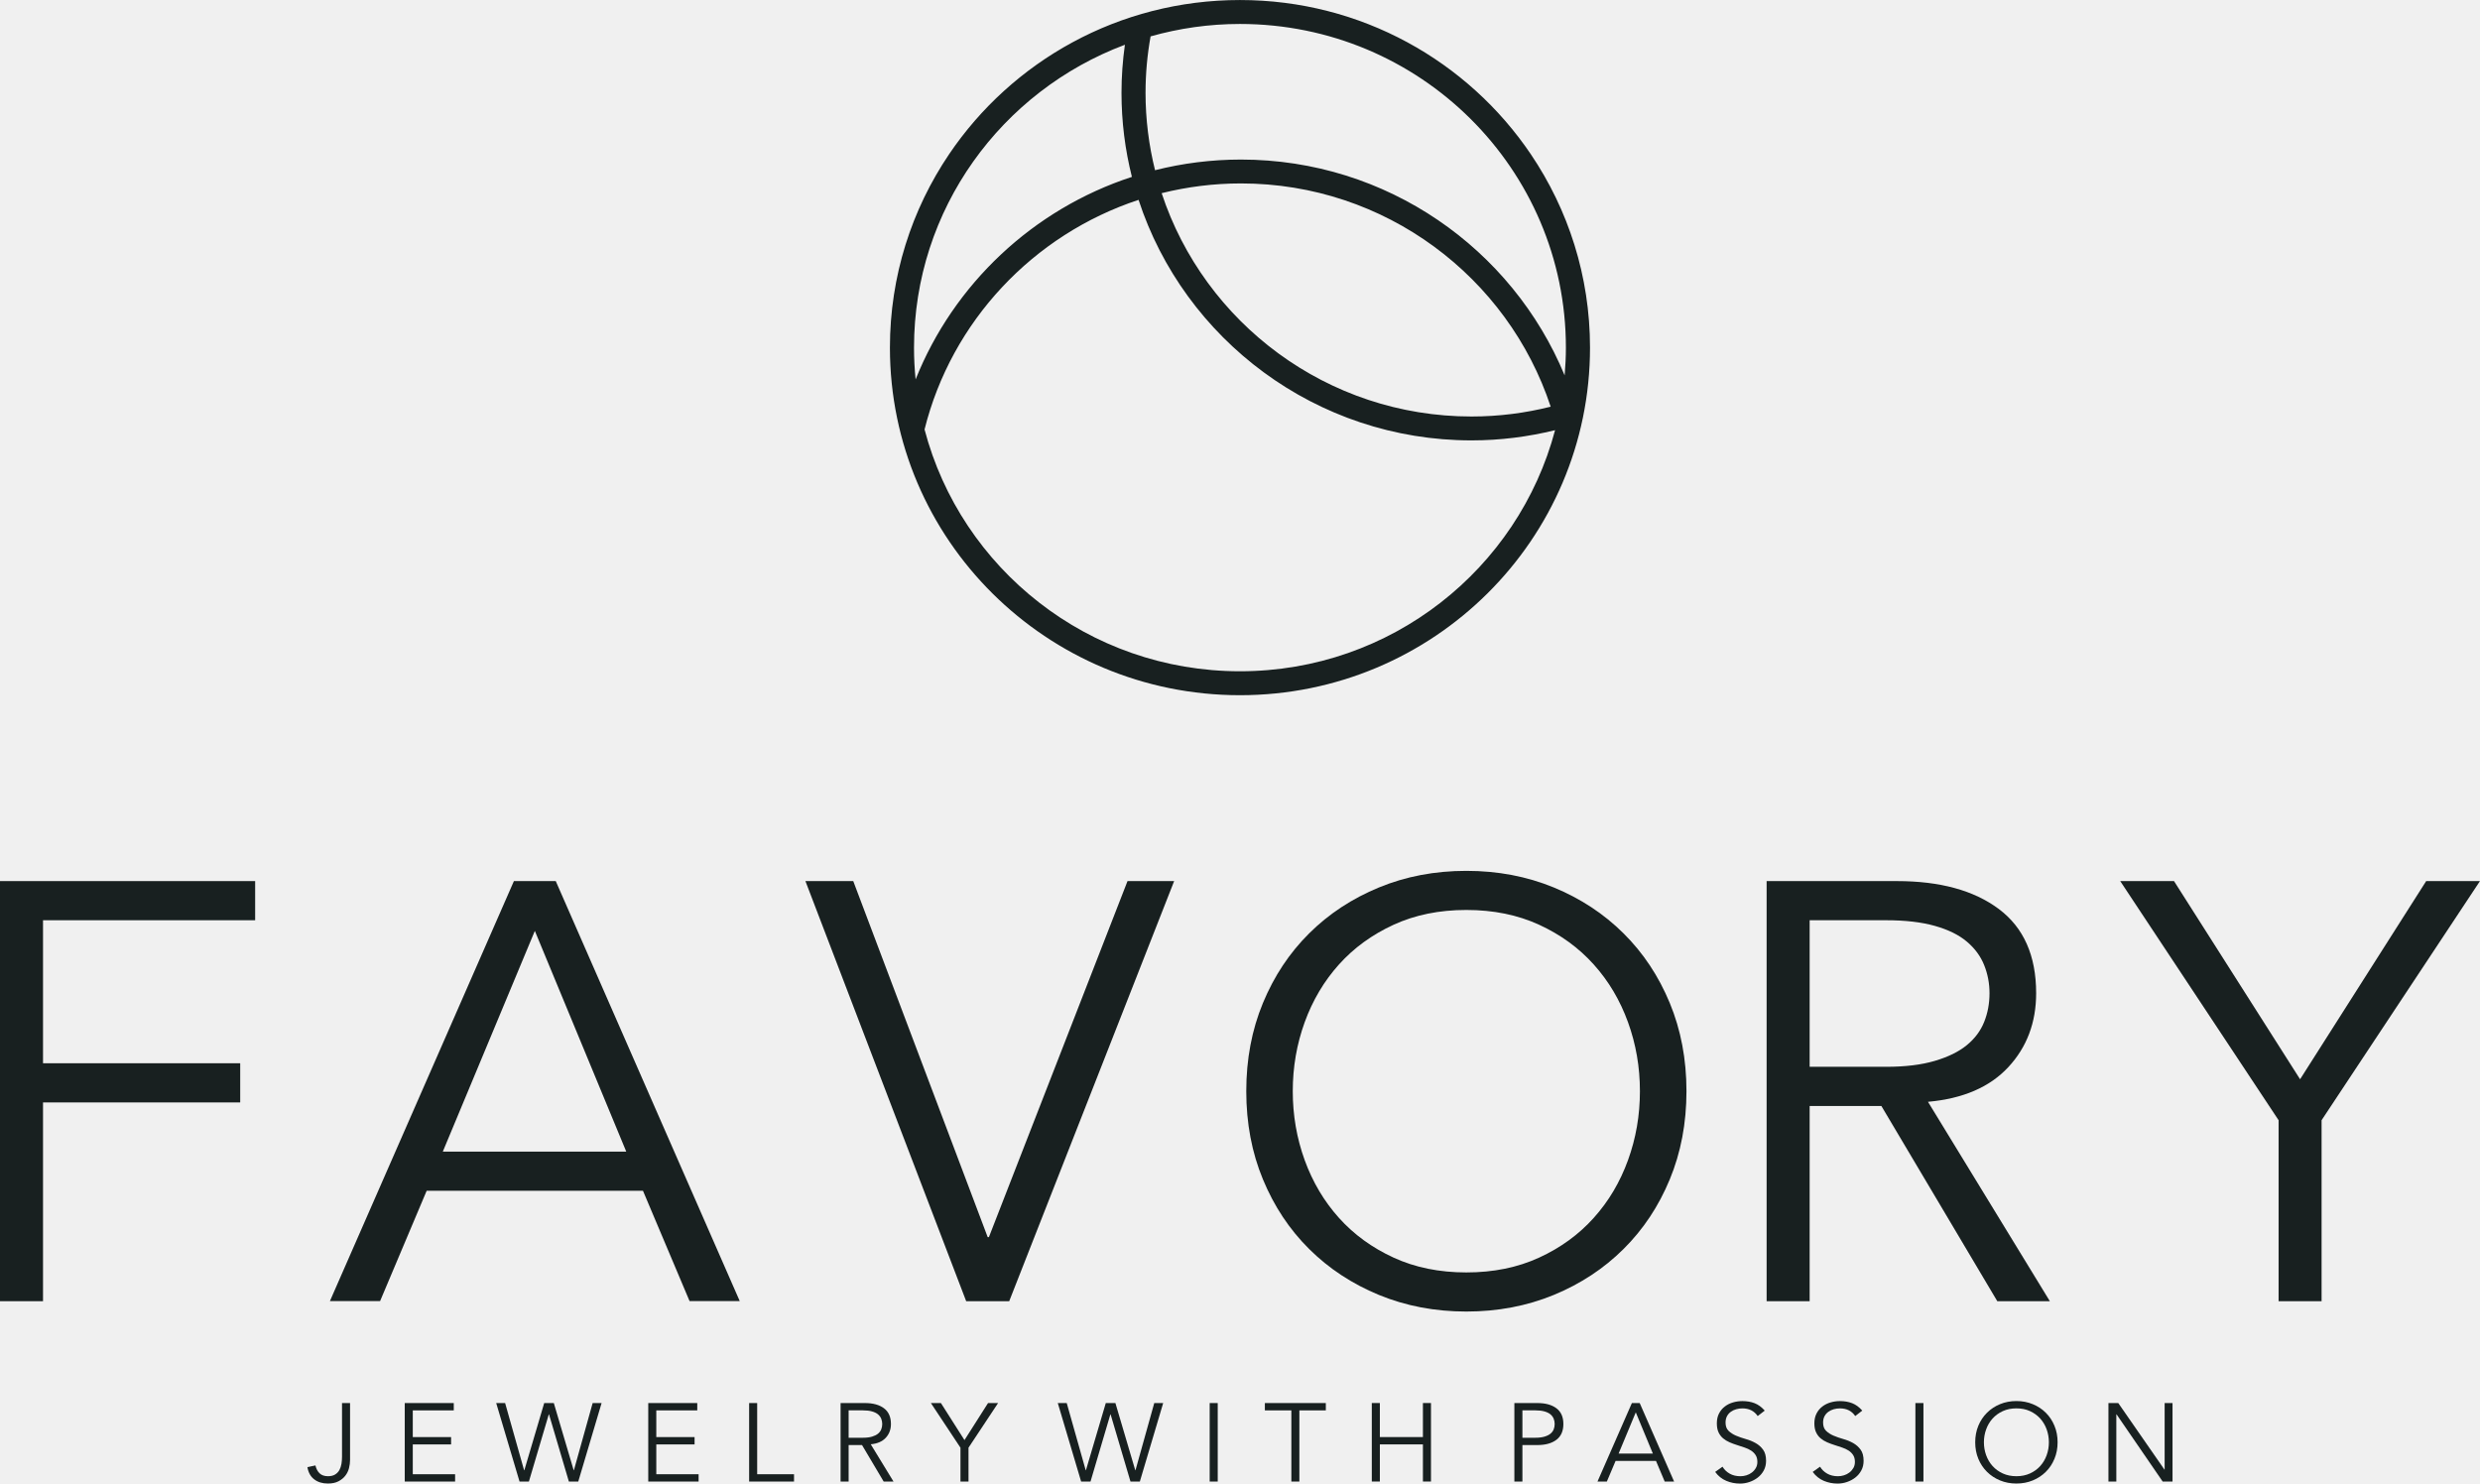
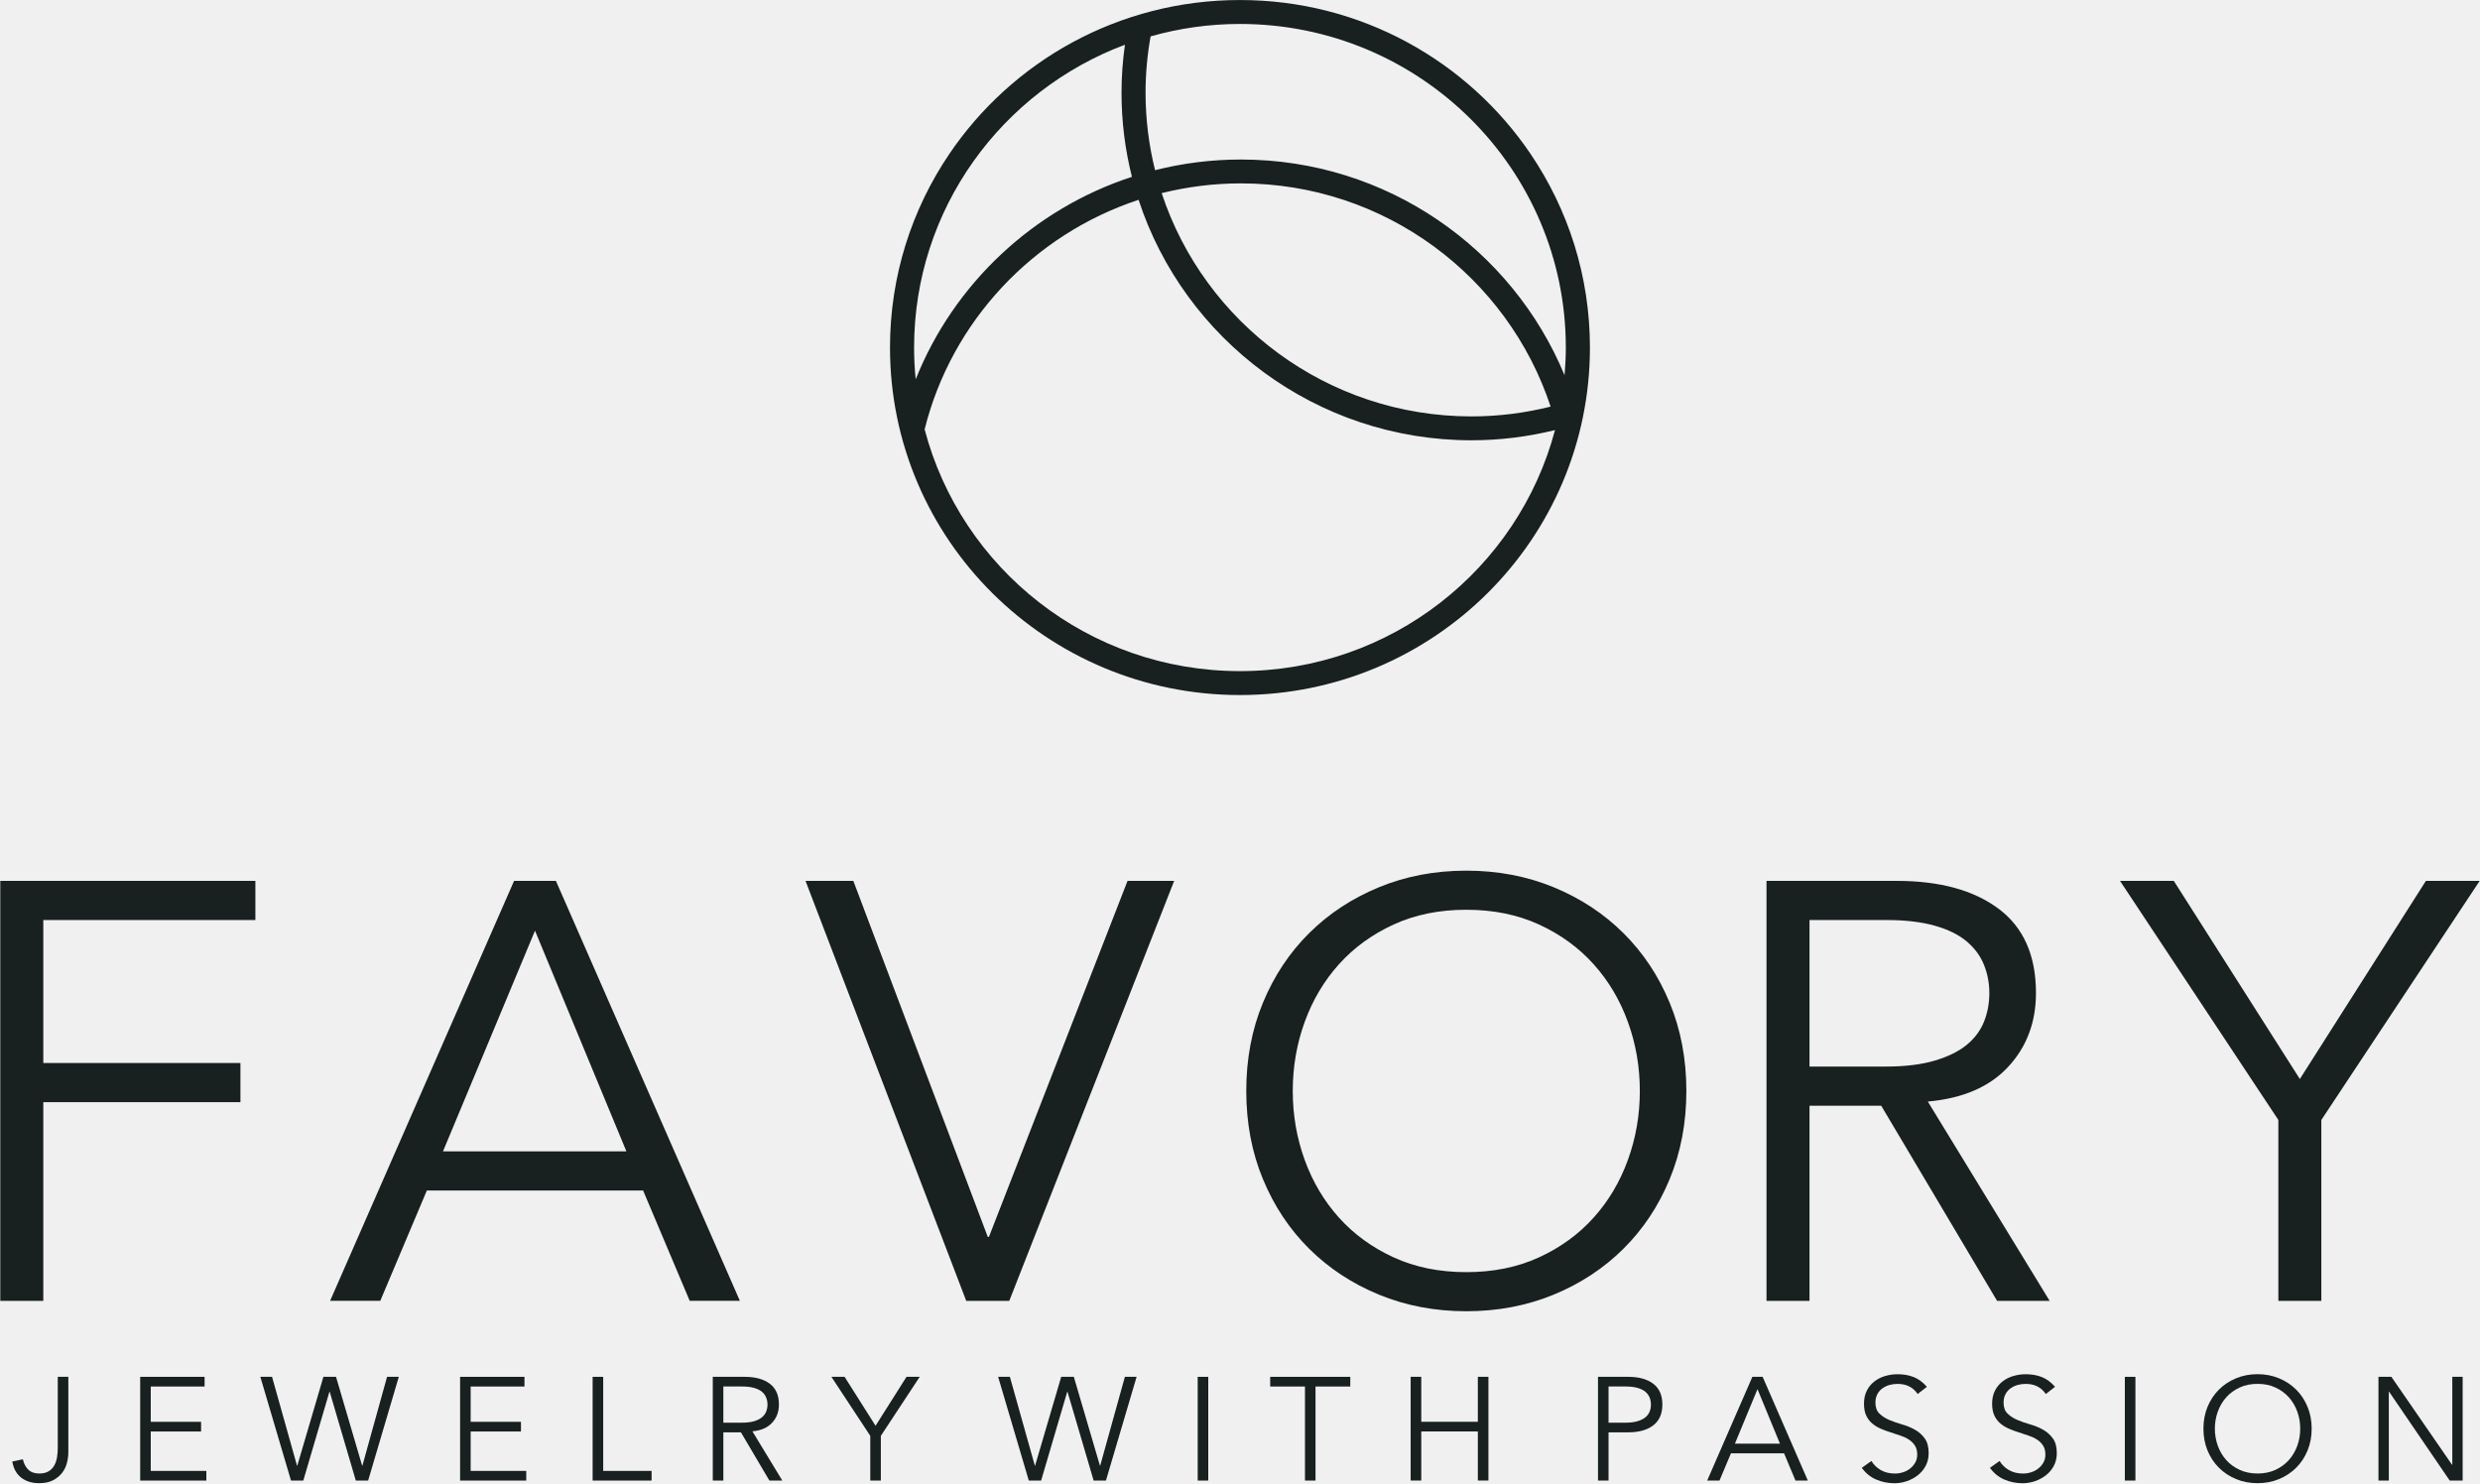
- <svg xmlns="http://www.w3.org/2000/svg" width="112" height="67" viewBox="0 0 112 67" fill="none">
+ <svg xmlns="http://www.w3.org/2000/svg" width="130" height="77.75" viewBox="0 0 112 67" fill="none">
  <g clip-path="url(#clip0_246_2190)">
    <path d="M41.754 19.395C42.969 14.515 46.659 10.595 51.419 9.026C53.477 15.323 59.438 19.889 66.456 19.889C67.758 19.889 69.019 19.725 70.229 19.428C68.568 25.694 62.829 30.316 55.998 30.316C49.154 30.316 43.403 25.678 41.754 19.395ZM41.278 15.699C41.278 9.443 45.237 4.107 50.802 2.021C50.702 2.731 50.648 3.454 50.648 4.191C50.648 5.5 50.812 6.772 51.118 7.988C46.659 9.445 43.071 12.825 41.35 17.135C41.303 16.662 41.278 16.184 41.278 15.699ZM55.998 1.082C64.128 1.082 70.718 7.627 70.718 15.699C70.718 16.121 70.696 16.539 70.661 16.952C68.296 11.24 62.638 7.206 56.042 7.206C54.704 7.206 53.405 7.374 52.163 7.687C51.885 6.566 51.734 5.396 51.734 4.191C51.734 3.322 51.813 2.47 51.962 1.643C53.245 1.28 54.597 1.082 55.998 1.082ZM66.456 18.81C59.931 18.81 54.388 14.573 52.462 8.724C53.609 8.439 54.807 8.284 56.042 8.284C62.565 8.284 68.103 12.521 70.031 18.367C68.885 18.654 67.689 18.81 66.456 18.81ZM71.807 15.699C71.807 12.466 70.821 9.462 69.134 6.965C66.297 2.766 61.473 0.001 55.998 0.001C50.523 0.001 45.699 2.766 42.862 6.965C41.175 9.462 40.19 12.466 40.19 15.699C40.19 24.369 47.267 31.397 55.998 31.397C64.729 31.397 71.807 24.369 71.807 15.699Z" fill="#182020" />
    <path d="M104.846 58.765H102.904V50.591L95.752 39.792H98.181L103.875 48.742L109.569 39.792H111.998L104.846 50.591V58.765Z" fill="#182020" />
    <path d="M1.943 58.765H-0.001V39.792H11.523V41.56H1.943V48.019H10.848V49.788H1.943V58.765Z" fill="#182020" />
    <path d="M19.998 52.009H28.282L24.154 42.041L19.998 52.009ZM17.165 58.761H14.899L23.209 39.791H25.098L33.408 58.761H31.142L29.037 53.777H19.269L17.165 58.761Z" fill="#182020" />
    <path d="M44.605 55.871H44.66L50.92 39.792H53.026L45.577 58.765H43.634L36.374 39.792H38.534L44.605 55.871Z" fill="#182020" />
    <path d="M74.061 49.281C74.061 48.193 73.882 47.154 73.522 46.164C73.163 45.174 72.647 44.305 71.973 43.556C71.3 42.807 70.479 42.21 69.509 41.764C68.539 41.319 67.444 41.096 66.222 41.096C65.001 41.096 63.906 41.319 62.936 41.764C61.966 42.21 61.145 42.807 60.471 43.556C59.798 44.305 59.282 45.174 58.922 46.164C58.563 47.154 58.383 48.193 58.383 49.281C58.383 50.369 58.563 51.407 58.922 52.397C59.282 53.387 59.798 54.256 60.471 55.005C61.145 55.754 61.966 56.352 62.936 56.797C63.906 57.243 65.001 57.466 66.222 57.466C67.444 57.466 68.539 57.243 69.509 56.797C70.479 56.352 71.3 55.754 71.973 55.005C72.647 54.256 73.163 53.387 73.522 52.397C73.882 51.407 74.061 50.369 74.061 49.281ZM76.163 49.281C76.163 50.725 75.91 52.054 75.408 53.266C74.906 54.479 74.21 55.527 73.32 56.409C72.432 57.292 71.381 57.983 70.169 58.483C68.956 58.981 67.641 59.232 66.222 59.232C64.803 59.232 63.488 58.981 62.277 58.483C61.063 57.983 60.014 57.292 59.124 56.409C58.235 55.527 57.539 54.479 57.037 53.266C56.534 52.054 56.283 50.725 56.283 49.281C56.283 47.836 56.534 46.508 57.037 45.295C57.539 44.082 58.235 43.035 59.124 42.152C60.014 41.269 61.063 40.579 62.277 40.079C63.488 39.58 64.803 39.33 66.222 39.33C67.641 39.33 68.956 39.58 70.169 40.079C71.381 40.579 72.432 41.269 73.32 42.152C74.21 43.035 74.906 44.082 75.408 45.295C75.91 46.508 76.163 47.836 76.163 49.281Z" fill="#182020" />
    <path d="M81.726 48.179H85.18C86.044 48.179 86.777 48.09 87.38 47.911C87.983 47.733 88.464 47.496 88.824 47.201C89.184 46.906 89.445 46.558 89.606 46.156C89.768 45.755 89.849 45.321 89.849 44.856C89.849 44.41 89.768 43.985 89.606 43.584C89.445 43.181 89.184 42.829 88.824 42.525C88.464 42.221 87.983 41.985 87.38 41.815C86.777 41.645 86.044 41.56 85.18 41.56H81.726V48.179ZM81.726 58.765H79.783V39.792H85.666C87.61 39.792 89.143 40.212 90.267 41.051C91.392 41.891 91.955 43.159 91.955 44.856C91.955 46.179 91.536 47.291 90.699 48.193C89.863 49.095 88.653 49.618 87.07 49.76L92.574 58.765H90.2L84.965 49.948H81.726V58.765Z" fill="#182020" />
-     <path d="M14.246 66.183C14.28 66.333 14.342 66.452 14.434 66.539C14.525 66.626 14.651 66.669 14.813 66.669C14.945 66.669 15.052 66.643 15.135 66.591C15.217 66.54 15.282 66.473 15.327 66.391C15.372 66.309 15.404 66.216 15.421 66.11C15.438 66.005 15.446 65.897 15.446 65.787V63.364H15.809V65.938C15.809 66.058 15.793 66.18 15.761 66.306C15.729 66.431 15.674 66.545 15.595 66.646C15.516 66.748 15.413 66.832 15.285 66.899C15.157 66.966 14.997 66.999 14.806 66.999C14.56 66.999 14.356 66.937 14.191 66.811C14.026 66.686 13.924 66.501 13.883 66.258L14.246 66.183Z" fill="#182020" />
-     <path d="M18.642 66.58H20.553V66.91H18.279V63.365H20.493V63.696H18.642V64.902H20.372V65.233H18.642V66.58Z" fill="#182020" />
-     <path d="M23.669 66.399H23.68L24.577 63.365H25.011L25.908 66.399H25.918L26.765 63.365H27.169L26.115 66.91H25.691L24.794 63.876H24.784L23.886 66.91H23.463L22.409 63.365H22.812L23.669 66.399Z" fill="#182020" />
-     <path d="M29.639 66.58H31.55V66.91H29.276V63.365H31.489V63.696H29.639V64.902H31.368V65.233H29.639V66.58Z" fill="#182020" />
-     <path d="M34.195 66.58H35.859V66.91H33.832V63.365H34.195V66.58Z" fill="#182020" />
-     <path d="M38.325 64.932H38.97C39.132 64.932 39.268 64.915 39.382 64.882C39.494 64.848 39.584 64.804 39.651 64.749C39.718 64.694 39.767 64.629 39.797 64.554C39.827 64.479 39.843 64.398 39.843 64.311C39.843 64.228 39.827 64.148 39.797 64.073C39.767 63.998 39.718 63.932 39.651 63.875C39.584 63.819 39.494 63.775 39.382 63.743C39.268 63.711 39.132 63.695 38.97 63.695H38.325V64.932ZM38.325 66.91H37.962V63.365H39.061C39.424 63.365 39.711 63.443 39.921 63.6C40.131 63.757 40.236 63.994 40.236 64.311C40.236 64.558 40.158 64.766 40.002 64.934C39.845 65.103 39.619 65.2 39.324 65.227L40.352 66.91H39.908L38.93 65.262H38.325V66.91Z" fill="#182020" />
-     <path d="M43.739 66.91H43.376V65.382L42.04 63.365H42.493L43.557 65.038L44.621 63.365H45.075L43.739 65.382V66.91Z" fill="#182020" />
-     <path d="M49.032 66.399H49.042L49.939 63.365H50.373L51.27 66.399H51.28L52.128 63.365H52.531L51.477 66.91H51.054L50.156 63.876H50.146L49.249 66.91H48.825L47.771 63.365H48.175L49.032 66.399Z" fill="#182020" />
-     <path d="M54.994 66.91H54.631V63.365H54.994V66.91Z" fill="#182020" />
-     <path d="M58.681 66.91H58.319V63.696H57.123V63.365H59.876V63.696H58.681V66.91Z" fill="#182020" />
-     <path d="M61.952 63.364H62.316V64.901H64.261V63.364H64.625V66.909H64.261V65.232H62.316V66.909H61.952V63.364Z" fill="#182020" />
-     <path d="M68.754 64.932H69.339C69.5 64.932 69.637 64.915 69.75 64.882C69.863 64.848 69.953 64.804 70.02 64.749C70.087 64.694 70.136 64.629 70.166 64.554C70.196 64.479 70.211 64.398 70.211 64.311C70.211 64.228 70.196 64.148 70.166 64.073C70.136 63.998 70.087 63.932 70.02 63.875C69.953 63.819 69.863 63.775 69.75 63.743C69.637 63.711 69.5 63.695 69.339 63.695H68.754V64.932ZM68.391 63.365H69.43C69.793 63.365 70.08 63.443 70.289 63.6C70.499 63.757 70.604 63.994 70.604 64.311C70.604 64.628 70.499 64.866 70.289 65.025C70.08 65.183 69.793 65.262 69.43 65.262H68.754V66.91H68.391V63.365Z" fill="#182020" />
-     <path d="M73.098 65.648H74.646L73.874 63.785L73.098 65.648ZM72.568 66.909H72.145L73.698 63.365H74.051L75.604 66.909H75.18L74.787 65.978H72.962L72.568 66.909Z" fill="#182020" />
-     <path d="M79.38 63.952C79.222 63.721 78.991 63.606 78.689 63.606C78.595 63.606 78.503 63.618 78.412 63.643C78.321 63.669 78.24 63.707 78.168 63.759C78.095 63.811 78.037 63.877 77.993 63.959C77.95 64.041 77.928 64.137 77.928 64.247C77.928 64.407 77.973 64.532 78.064 64.62C78.155 64.708 78.268 64.781 78.402 64.838C78.536 64.895 78.683 64.945 78.843 64.991C79.003 65.035 79.15 65.096 79.284 65.171C79.419 65.246 79.531 65.345 79.622 65.469C79.713 65.592 79.758 65.76 79.758 65.975C79.758 66.134 79.724 66.279 79.655 66.408C79.586 66.536 79.495 66.643 79.383 66.73C79.27 66.817 79.144 66.884 79.004 66.931C78.865 66.978 78.725 67.001 78.583 67.001C78.365 67.001 78.157 66.96 77.961 66.878C77.764 66.796 77.597 66.662 77.459 66.475L77.791 66.24C77.869 66.37 77.976 66.474 78.113 66.552C78.251 66.631 78.413 66.67 78.601 66.67C78.691 66.67 78.782 66.656 78.872 66.628C78.963 66.6 79.044 66.558 79.116 66.502C79.189 66.447 79.248 66.38 79.294 66.3C79.342 66.219 79.365 66.128 79.365 66.024C79.365 65.9 79.339 65.798 79.287 65.717C79.235 65.635 79.166 65.567 79.08 65.511C78.994 65.456 78.897 65.41 78.788 65.374C78.678 65.337 78.566 65.3 78.45 65.263C78.333 65.227 78.221 65.185 78.112 65.138C78.003 65.092 77.906 65.032 77.819 64.96C77.734 64.889 77.665 64.799 77.612 64.69C77.561 64.582 77.535 64.446 77.535 64.282C77.535 64.112 77.567 63.963 77.633 63.836C77.698 63.709 77.786 63.604 77.895 63.521C78.004 63.437 78.128 63.376 78.266 63.336C78.403 63.296 78.545 63.276 78.689 63.276C78.891 63.276 79.074 63.307 79.239 63.371C79.403 63.434 79.556 63.546 79.698 63.706L79.38 63.952Z" fill="#182020" />
-     <path d="M83.785 63.952C83.627 63.721 83.397 63.606 83.094 63.606C83 63.606 82.908 63.618 82.817 63.643C82.726 63.669 82.645 63.707 82.573 63.759C82.5 63.811 82.442 63.877 82.398 63.959C82.355 64.041 82.333 64.137 82.333 64.247C82.333 64.407 82.378 64.532 82.469 64.62C82.56 64.708 82.673 64.781 82.807 64.838C82.941 64.895 83.088 64.945 83.248 64.991C83.408 65.035 83.555 65.096 83.69 65.171C83.824 65.246 83.936 65.345 84.027 65.469C84.118 65.592 84.163 65.76 84.163 65.975C84.163 66.134 84.129 66.279 84.06 66.408C83.991 66.536 83.9 66.643 83.788 66.73C83.675 66.817 83.549 66.884 83.409 66.931C83.27 66.978 83.13 67.001 82.988 67.001C82.77 67.001 82.562 66.96 82.366 66.878C82.169 66.796 82.002 66.662 81.864 66.475L82.196 66.24C82.274 66.37 82.381 66.474 82.518 66.552C82.656 66.631 82.818 66.67 83.006 66.67C83.096 66.67 83.187 66.656 83.277 66.628C83.368 66.6 83.449 66.558 83.521 66.502C83.594 66.447 83.653 66.38 83.7 66.3C83.747 66.219 83.77 66.128 83.77 66.024C83.77 65.9 83.744 65.798 83.692 65.717C83.64 65.635 83.571 65.567 83.485 65.511C83.399 65.456 83.302 65.41 83.193 65.374C83.083 65.337 82.971 65.3 82.855 65.263C82.739 65.227 82.626 65.185 82.517 65.138C82.408 65.092 82.311 65.032 82.224 64.96C82.139 64.889 82.07 64.799 82.018 64.69C81.966 64.582 81.939 64.446 81.939 64.282C81.939 64.112 81.972 63.963 82.038 63.836C82.103 63.709 82.191 63.604 82.3 63.521C82.409 63.437 82.533 63.376 82.671 63.336C82.808 63.296 82.95 63.276 83.094 63.276C83.296 63.276 83.479 63.307 83.644 63.371C83.808 63.434 83.962 63.546 84.103 63.706L83.785 63.952Z" fill="#182020" />
-     <path d="M86.865 66.91H86.502V63.365H86.865V66.91Z" fill="#182020" />
-     <path d="M92.53 65.137C92.53 64.934 92.497 64.739 92.43 64.554C92.363 64.368 92.265 64.206 92.14 64.065C92.013 63.925 91.86 63.813 91.678 63.73C91.498 63.646 91.292 63.605 91.063 63.605C90.835 63.605 90.63 63.646 90.448 63.73C90.267 63.813 90.113 63.925 89.987 64.065C89.861 64.206 89.764 64.368 89.697 64.554C89.63 64.739 89.596 64.934 89.596 65.137C89.596 65.34 89.63 65.535 89.697 65.72C89.764 65.906 89.861 66.069 89.987 66.209C90.113 66.349 90.267 66.461 90.448 66.544C90.63 66.627 90.835 66.669 91.063 66.669C91.292 66.669 91.498 66.627 91.678 66.544C91.86 66.461 92.013 66.349 92.14 66.209C92.265 66.069 92.363 65.906 92.43 65.72C92.497 65.535 92.53 65.34 92.53 65.137ZM92.924 65.137C92.924 65.407 92.877 65.656 92.782 65.883C92.689 66.11 92.558 66.306 92.392 66.471C92.226 66.636 92.029 66.766 91.802 66.859C91.575 66.953 91.329 66.999 91.063 66.999C90.798 66.999 90.551 66.953 90.324 66.859C90.098 66.766 89.901 66.636 89.735 66.471C89.568 66.306 89.438 66.11 89.344 65.883C89.25 65.656 89.203 65.407 89.203 65.137C89.203 64.867 89.25 64.618 89.344 64.391C89.438 64.164 89.568 63.968 89.735 63.803C89.901 63.638 90.098 63.508 90.324 63.415C90.551 63.321 90.798 63.274 91.063 63.274C91.329 63.274 91.575 63.321 91.802 63.415C92.029 63.508 92.226 63.638 92.392 63.803C92.558 63.968 92.689 64.164 92.782 64.391C92.877 64.618 92.924 64.867 92.924 65.137Z" fill="#182020" />
-     <path d="M97.748 66.369H97.758V63.365H98.114V66.91H97.669L95.586 63.875H95.576V66.91H95.22V63.365H95.664L97.748 66.369Z" fill="#182020" />
+     <g style="" transform="matrix(1.314081, 0, 0, 1.321805, -17.70043, -21.5611)">
+       <path d="M 14.246 66.183 C 14.28 66.333 14.342 66.452 14.434 66.539 C 14.525 66.626 14.651 66.669 14.813 66.669 C 14.945 66.669 15.052 66.643 15.135 66.591 C 15.218 66.54 15.282 66.473 15.327 66.391 C 15.372 66.31 15.404 66.216 15.421 66.11 C 15.438 66.005 15.446 65.898 15.446 65.788 L 15.446 63.364 L 15.809 63.364 L 15.809 65.938 C 15.809 66.058 15.793 66.18 15.761 66.306 C 15.729 66.431 15.674 66.545 15.595 66.646 C 15.516 66.748 15.413 66.832 15.285 66.899 C 15.157 66.966 14.997 66.999 14.806 66.999 C 14.56 66.999 14.356 66.937 14.191 66.812 C 14.026 66.686 13.924 66.501 13.883 66.258 L 14.246 66.183 Z" fill="#182020" />
+       <path d="M18.642 66.58H20.553V66.91H18.279V63.365H20.493V63.696H18.642V64.902H20.372V65.233H18.642V66.58Z" fill="#182020" />
+       <path d="M23.669 66.399H23.68L24.577 63.365H25.011L25.908 66.399H25.918L26.765 63.365H27.169L26.115 66.91H25.691L24.794 63.876H24.784L23.886 66.91H23.463L22.409 63.365H22.812L23.669 66.399Z" fill="#182020" />
+       <path d="M29.639 66.58H31.55V66.91H29.276V63.365H31.489V63.696H29.639V64.902H31.368V65.233H29.639V66.58Z" fill="#182020" />
+       <path d="M34.195 66.58H35.859V66.91H33.832V63.365H34.195V66.58Z" fill="#182020" />
+       <path d="M38.325 64.932H38.97C39.132 64.932 39.268 64.915 39.382 64.882C39.494 64.848 39.584 64.804 39.651 64.749C39.718 64.694 39.767 64.629 39.797 64.554C39.827 64.479 39.843 64.398 39.843 64.311C39.843 64.228 39.827 64.148 39.797 64.073C39.767 63.998 39.718 63.932 39.651 63.875C39.584 63.819 39.494 63.775 39.382 63.743C39.268 63.711 39.132 63.695 38.97 63.695H38.325V64.932ZM38.325 66.91H37.962V63.365H39.061C39.424 63.365 39.711 63.443 39.921 63.6C40.131 63.757 40.236 63.994 40.236 64.311C40.236 64.558 40.158 64.766 40.002 64.934C39.845 65.103 39.619 65.2 39.324 65.227L40.352 66.91H39.908L38.93 65.262H38.325V66.91Z" fill="#182020" />
+       <path d="M43.739 66.91H43.376V65.382L42.04 63.365H42.493L43.557 65.038L44.621 63.365H45.075L43.739 65.382V66.91Z" fill="#182020" />
+       <path d="M49.032 66.399H49.042L49.939 63.365H50.373L51.27 66.399H51.28L52.128 63.365H52.531L51.477 66.91H51.054L50.156 63.876H50.146L49.249 66.91H48.825L47.771 63.365H48.175L49.032 66.399Z" fill="#182020" />
+       <path d="M54.994 66.91H54.631V63.365H54.994V66.91Z" fill="#182020" />
+       <path d="M58.681 66.91H58.319V63.696H57.123V63.365H59.876V63.696H58.681V66.91Z" fill="#182020" />
+       <path d="M61.952 63.364H62.316V64.901H64.261V63.364H64.625V66.909H64.261V65.232H62.316V66.909H61.952V63.364Z" fill="#182020" />
+       <path d="M68.754 64.932H69.339C69.5 64.932 69.637 64.915 69.75 64.882C69.863 64.848 69.953 64.804 70.02 64.749C70.087 64.694 70.136 64.629 70.166 64.554C70.196 64.479 70.211 64.398 70.211 64.311C70.211 64.228 70.196 64.148 70.166 64.073C70.136 63.998 70.087 63.932 70.02 63.875C69.953 63.819 69.863 63.775 69.75 63.743C69.637 63.711 69.5 63.695 69.339 63.695H68.754V64.932ZM68.391 63.365H69.43C69.793 63.365 70.08 63.443 70.289 63.6C70.499 63.757 70.604 63.994 70.604 64.311C70.604 64.628 70.499 64.866 70.289 65.025C70.08 65.183 69.793 65.262 69.43 65.262H68.754V66.91H68.391V63.365Z" fill="#182020" />
+       <path d="M73.098 65.648H74.646L73.874 63.785L73.098 65.648ZM72.568 66.909H72.145L73.698 63.365H74.051L75.604 66.909H75.18L74.787 65.978H72.962L72.568 66.909Z" fill="#182020" />
+       <path d="M83.785 63.952C83.627 63.721 83.397 63.606 83.094 63.606C83 63.606 82.908 63.618 82.817 63.643C82.726 63.669 82.645 63.707 82.573 63.759C82.5 63.811 82.442 63.877 82.398 63.959C82.355 64.041 82.333 64.137 82.333 64.247C82.333 64.407 82.378 64.532 82.469 64.62C82.56 64.708 82.673 64.781 82.807 64.838C82.941 64.895 83.088 64.945 83.248 64.991C83.408 65.035 83.555 65.096 83.69 65.171C83.824 65.246 83.936 65.345 84.027 65.469C84.118 65.592 84.163 65.76 84.163 65.975C84.163 66.134 84.129 66.279 84.06 66.408C83.991 66.536 83.9 66.643 83.788 66.73C83.675 66.817 83.549 66.884 83.409 66.931C83.27 66.978 83.13 67.001 82.988 67.001C82.77 67.001 82.562 66.96 82.366 66.878C82.169 66.796 82.002 66.662 81.864 66.475L82.196 66.24C82.274 66.37 82.381 66.474 82.518 66.552C82.656 66.631 82.818 66.67 83.006 66.67C83.096 66.67 83.187 66.656 83.277 66.628C83.368 66.6 83.449 66.558 83.521 66.502C83.594 66.447 83.653 66.38 83.7 66.3C83.747 66.219 83.77 66.128 83.77 66.024C83.77 65.9 83.744 65.798 83.692 65.717C83.64 65.635 83.571 65.567 83.485 65.511C83.399 65.456 83.302 65.41 83.193 65.374C83.083 65.337 82.971 65.3 82.855 65.263C82.739 65.227 82.626 65.185 82.517 65.138C82.408 65.092 82.311 65.032 82.224 64.96C82.139 64.889 82.07 64.799 82.018 64.69C81.966 64.582 81.939 64.446 81.939 64.282C81.939 64.112 81.972 63.963 82.038 63.836C82.103 63.709 82.191 63.604 82.3 63.521C82.409 63.437 82.533 63.376 82.671 63.336C82.808 63.296 82.95 63.276 83.094 63.276C83.296 63.276 83.479 63.307 83.644 63.371C83.808 63.434 83.962 63.546 84.103 63.706L83.785 63.952Z" fill="#182020" />
+       <path d="M86.865 66.91H86.502V63.365H86.865V66.91Z" fill="#182020" />
+       <path d="M79.38 63.952C79.222 63.721 78.991 63.606 78.689 63.606C78.595 63.606 78.503 63.618 78.412 63.643C78.321 63.669 78.24 63.707 78.168 63.759C78.095 63.811 78.037 63.877 77.993 63.959C77.95 64.041 77.928 64.137 77.928 64.247C77.928 64.407 77.973 64.532 78.064 64.62C78.155 64.708 78.268 64.781 78.402 64.838C78.536 64.895 78.683 64.945 78.843 64.991C79.003 65.035 79.15 65.096 79.284 65.171C79.419 65.246 79.531 65.345 79.622 65.469C79.713 65.592 79.758 65.76 79.758 65.975C79.758 66.134 79.724 66.279 79.655 66.408C79.586 66.536 79.495 66.643 79.383 66.73C79.27 66.817 79.144 66.884 79.004 66.931C78.865 66.978 78.725 67.001 78.583 67.001C78.365 67.001 78.157 66.96 77.961 66.878C77.764 66.796 77.597 66.662 77.459 66.475L77.791 66.24C77.869 66.37 77.976 66.474 78.113 66.552C78.251 66.631 78.413 66.67 78.601 66.67C78.691 66.67 78.782 66.656 78.872 66.628C78.963 66.6 79.044 66.558 79.116 66.502C79.189 66.447 79.248 66.38 79.294 66.3C79.342 66.219 79.365 66.128 79.365 66.024C79.365 65.9 79.339 65.798 79.287 65.717C79.235 65.635 79.166 65.567 79.08 65.511C78.994 65.456 78.897 65.41 78.788 65.374C78.678 65.337 78.566 65.3 78.45 65.263C78.333 65.227 78.221 65.185 78.112 65.138C78.003 65.092 77.906 65.032 77.819 64.96C77.734 64.889 77.665 64.799 77.612 64.69C77.561 64.582 77.535 64.446 77.535 64.282C77.535 64.112 77.567 63.963 77.633 63.836C77.698 63.709 77.786 63.604 77.895 63.521C78.004 63.437 78.128 63.376 78.266 63.336C78.403 63.296 78.545 63.276 78.689 63.276C78.891 63.276 79.074 63.307 79.239 63.371C79.403 63.434 79.556 63.546 79.698 63.706L79.38 63.952Z" fill="#182020" />
+       <path d="M92.53 65.137C92.53 64.934 92.497 64.739 92.43 64.554C92.363 64.368 92.265 64.206 92.14 64.065C92.013 63.925 91.86 63.813 91.678 63.73C91.498 63.646 91.292 63.605 91.063 63.605C90.835 63.605 90.63 63.646 90.448 63.73C90.267 63.813 90.113 63.925 89.987 64.065C89.861 64.206 89.764 64.368 89.697 64.554C89.63 64.739 89.596 64.934 89.596 65.137C89.596 65.34 89.63 65.535 89.697 65.72C89.764 65.906 89.861 66.069 89.987 66.209C90.113 66.349 90.267 66.461 90.448 66.544C90.63 66.627 90.835 66.669 91.063 66.669C91.292 66.669 91.498 66.627 91.678 66.544C91.86 66.461 92.013 66.349 92.14 66.209C92.265 66.069 92.363 65.906 92.43 65.72C92.497 65.535 92.53 65.34 92.53 65.137ZM92.924 65.137C92.924 65.407 92.877 65.656 92.782 65.883C92.689 66.11 92.558 66.306 92.392 66.471C92.226 66.636 92.029 66.766 91.802 66.859C91.575 66.953 91.329 66.999 91.063 66.999C90.798 66.999 90.551 66.953 90.324 66.859C90.098 66.766 89.901 66.636 89.735 66.471C89.568 66.306 89.438 66.11 89.344 65.883C89.25 65.656 89.203 65.407 89.203 65.137C89.203 64.867 89.25 64.618 89.344 64.391C89.438 64.164 89.568 63.968 89.735 63.803C89.901 63.638 90.098 63.508 90.324 63.415C90.551 63.321 90.798 63.274 91.063 63.274C91.329 63.274 91.575 63.321 91.802 63.415C92.029 63.508 92.226 63.638 92.392 63.803C92.558 63.968 92.689 64.164 92.782 64.391C92.877 64.618 92.924 64.867 92.924 65.137Z" fill="#182020" />
+       <path d="M97.748 66.369H97.758V63.365H98.114V66.91H97.669L95.586 63.875H95.576V66.91H95.22V63.365H95.664L97.748 66.369Z" fill="#182020" />
+     </g>
  </g>
  <defs>
    <clipPath id="clip0_246_2190">
      <rect width="112" height="67" fill="white" />
    </clipPath>
  </defs>
</svg>
